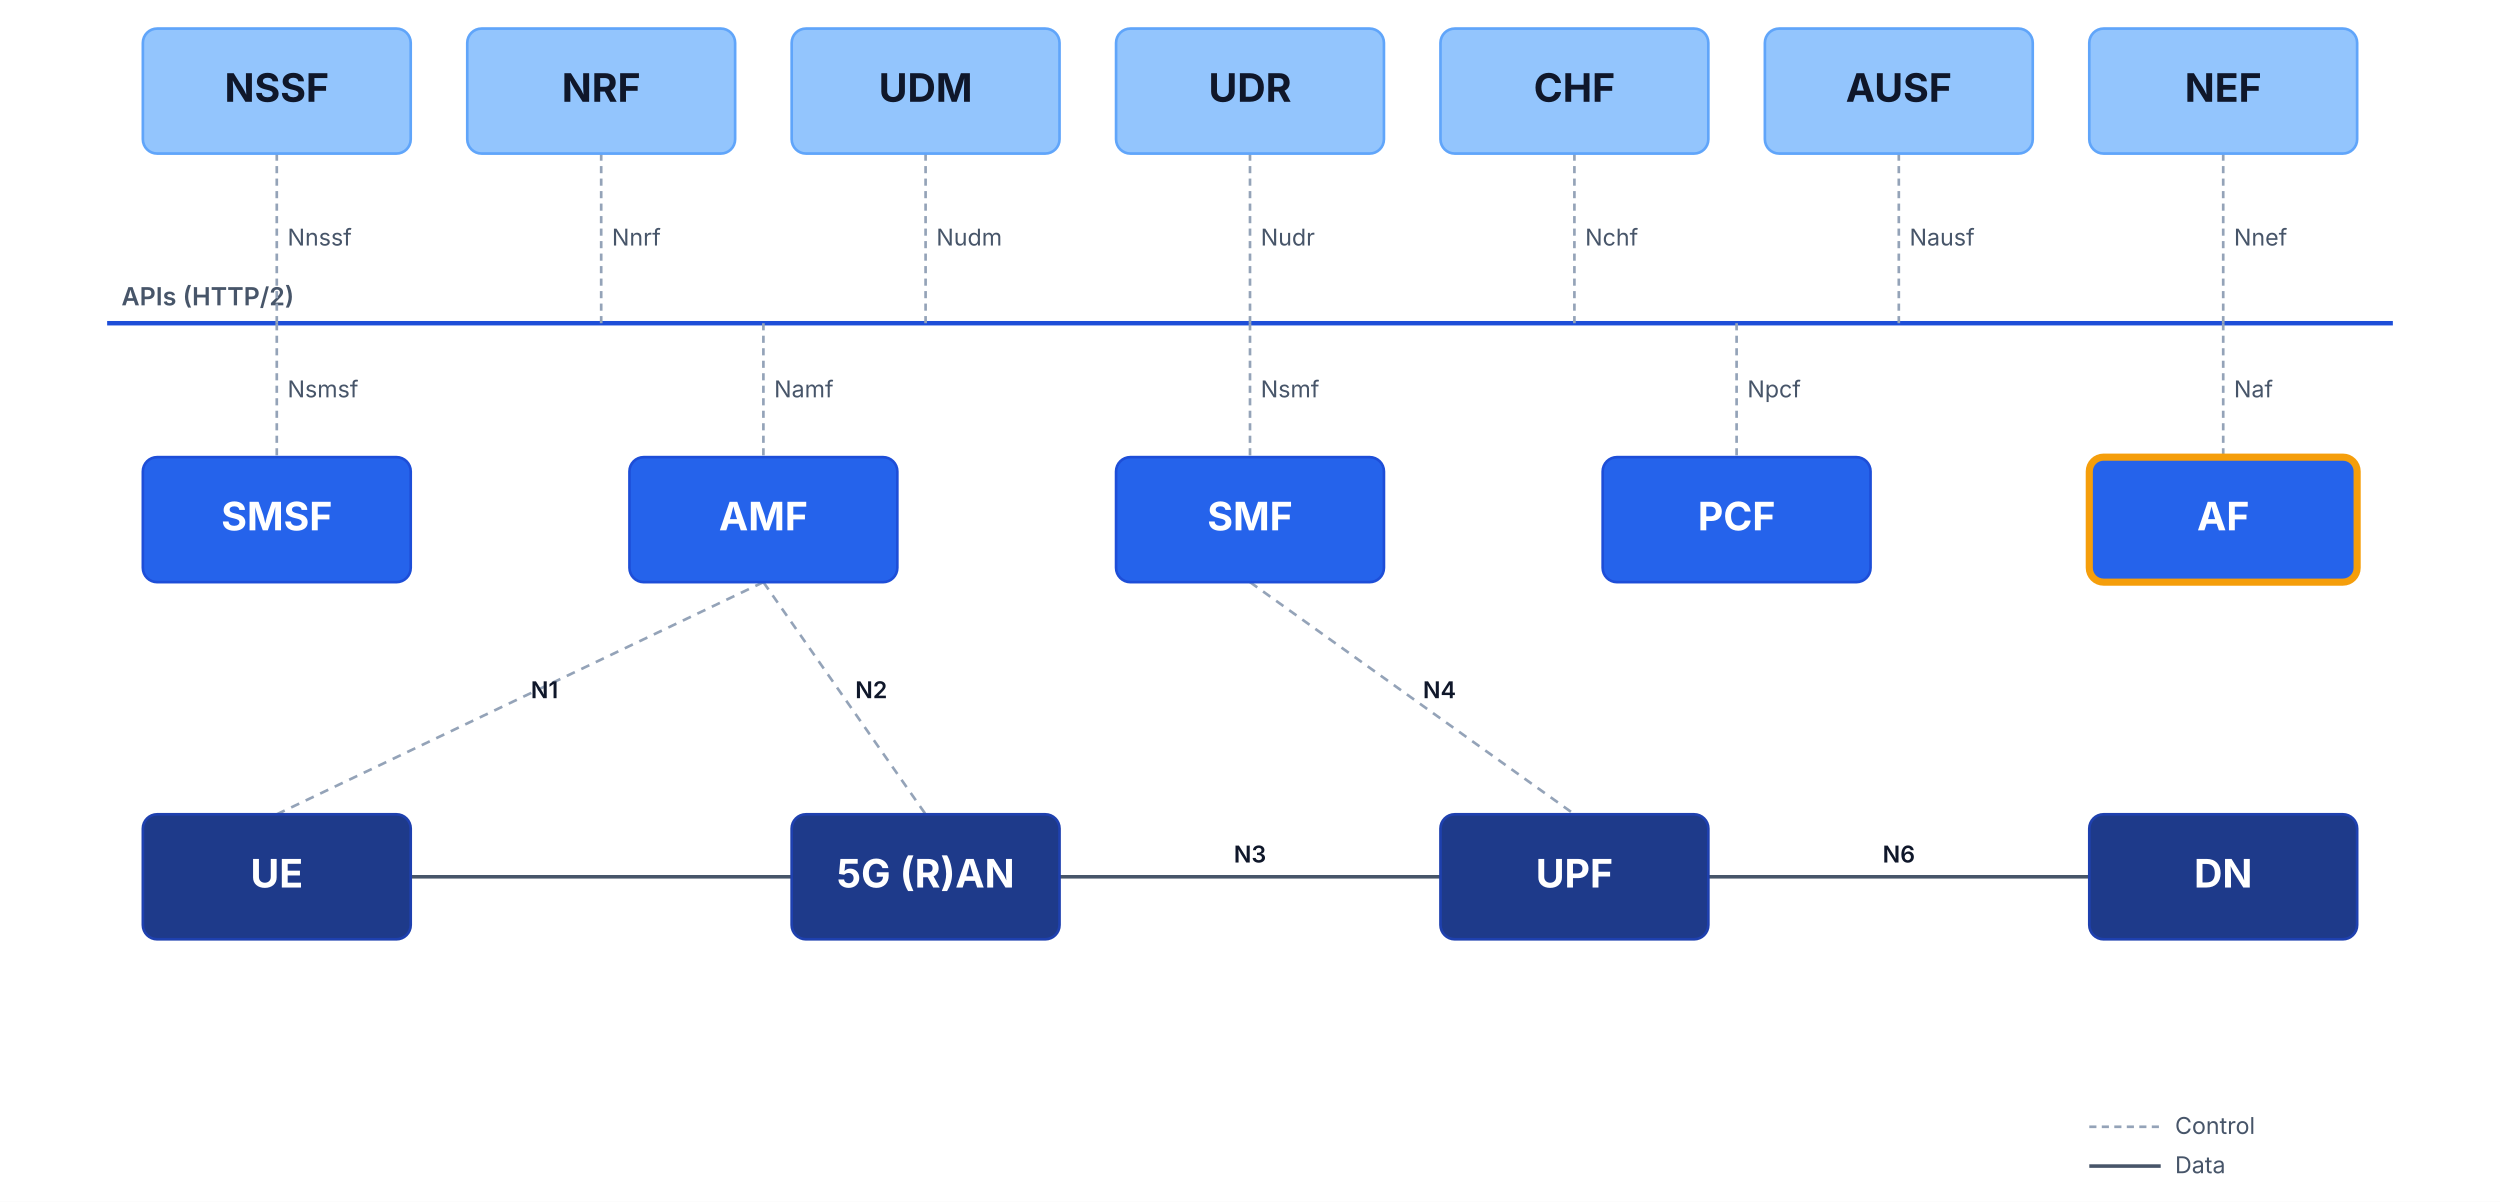
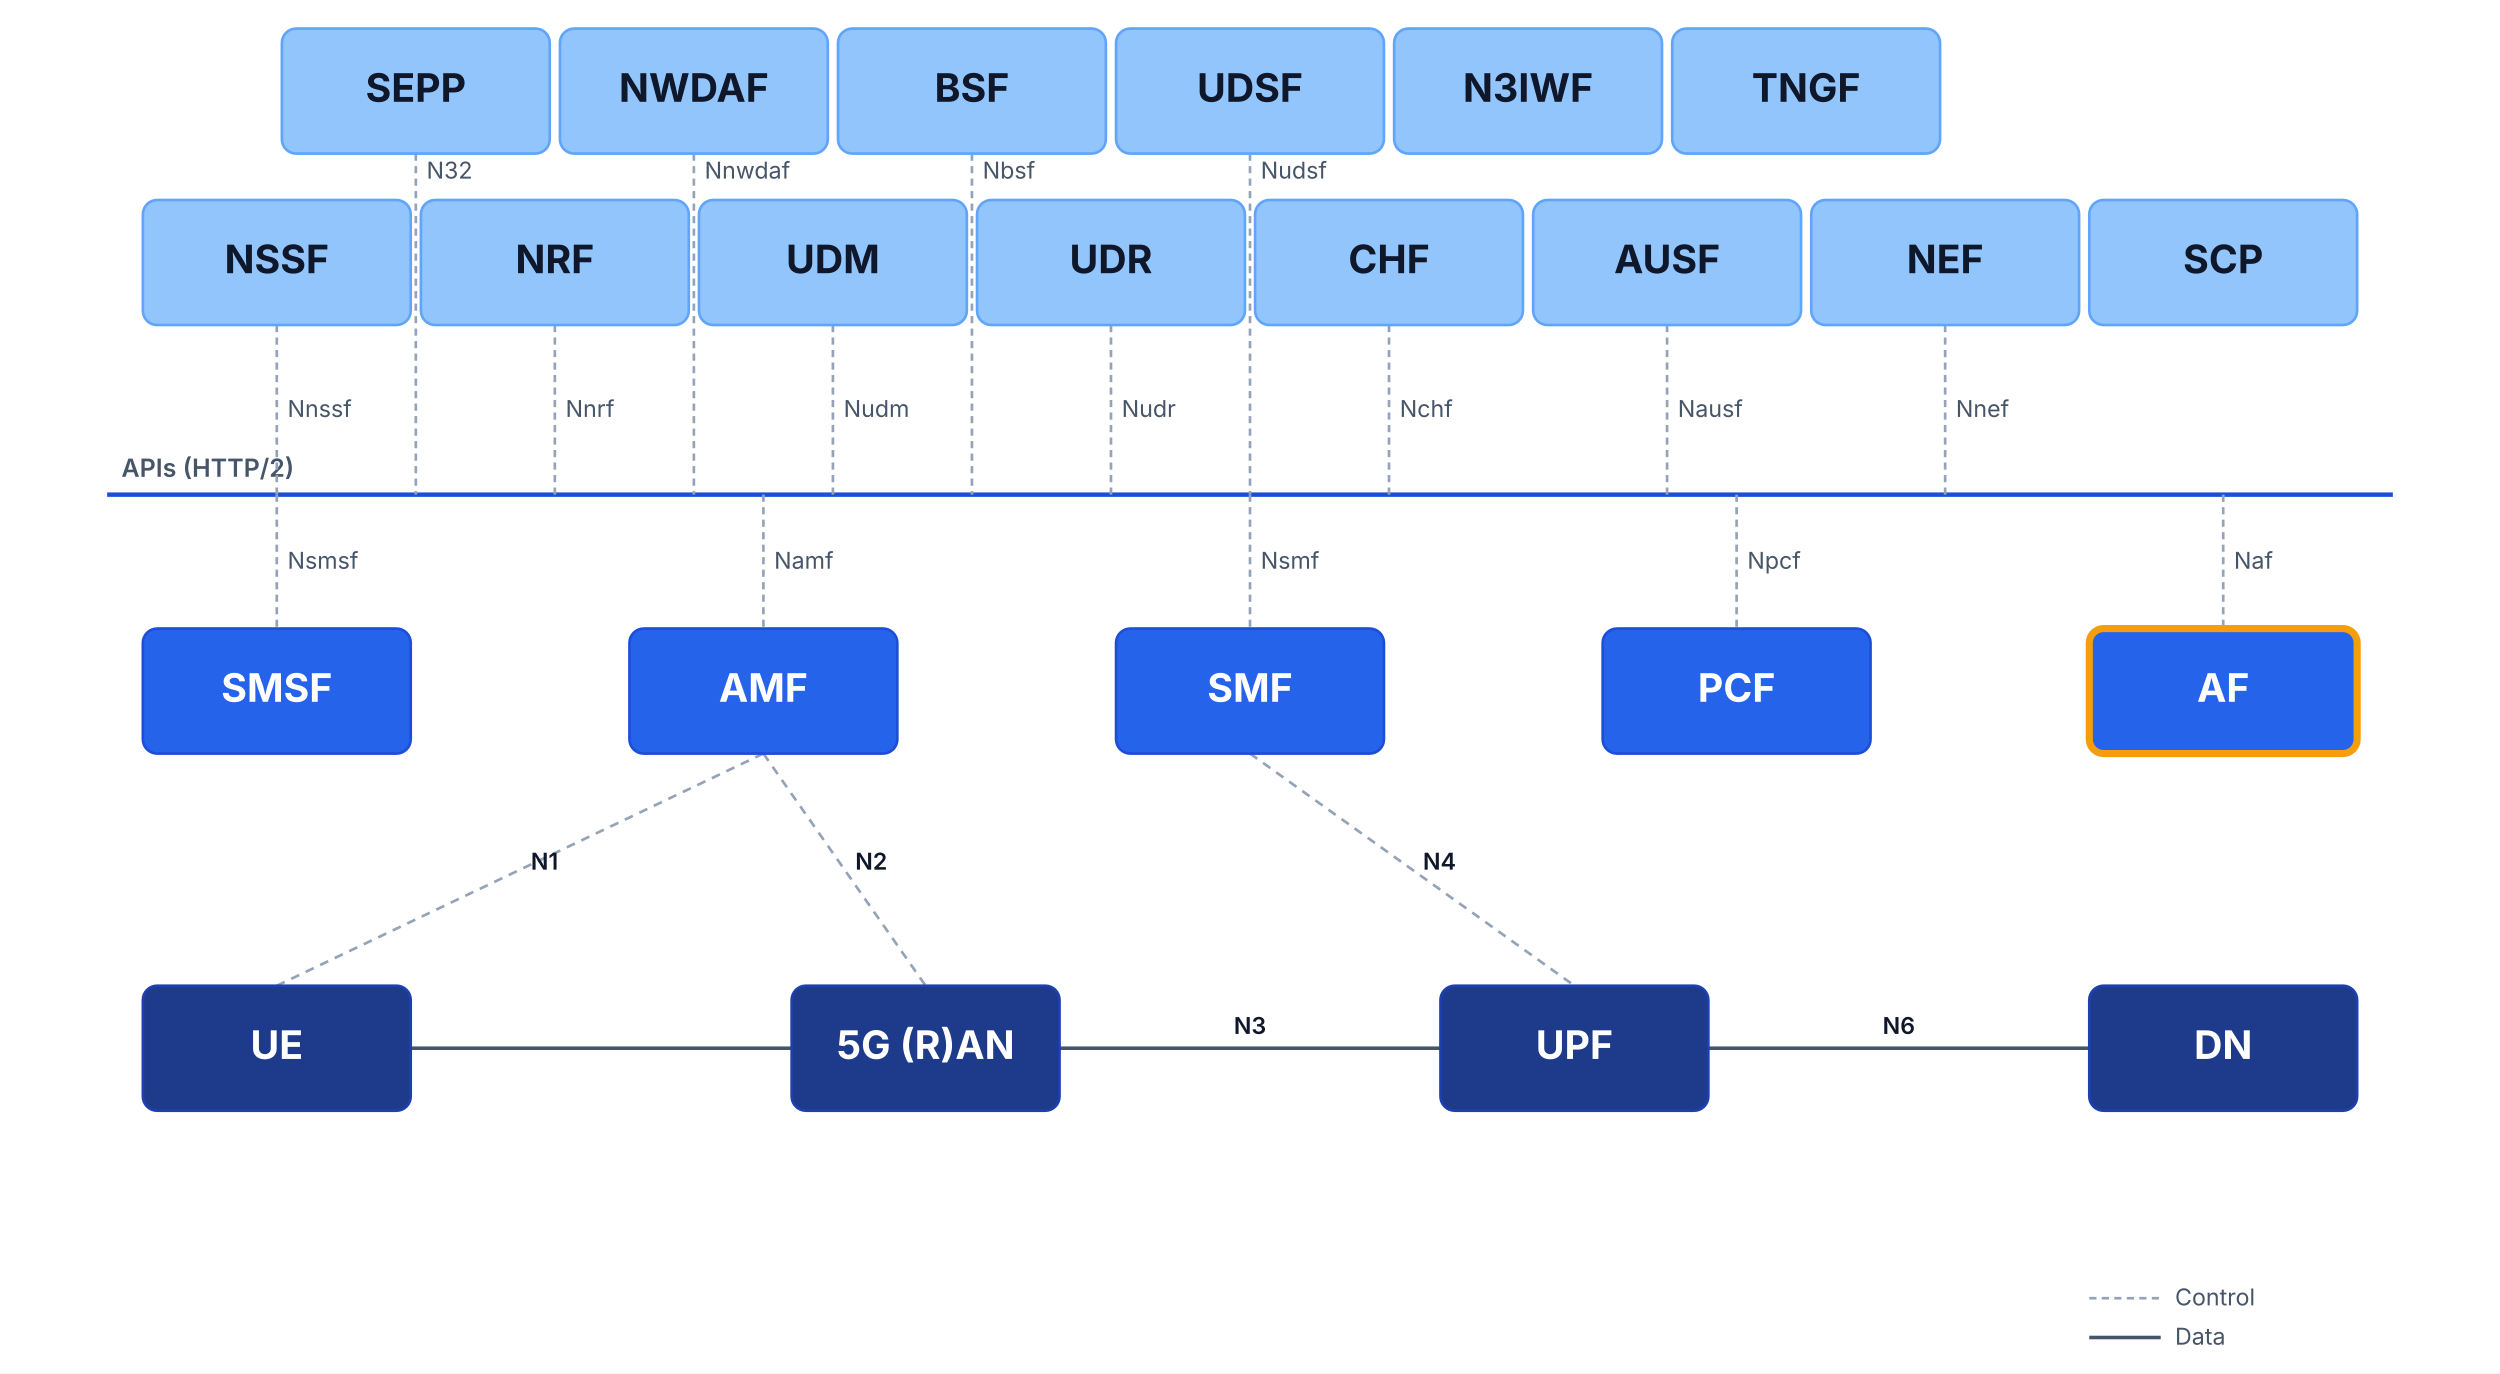
- <svg xmlns="http://www.w3.org/2000/svg" width="100%" viewBox="0 0 1400 673" preserveAspectRatio="xMidYMid meet" role="img" aria-label="5G System — architektura">
+ <svg xmlns="http://www.w3.org/2000/svg" width="100%" viewBox="0 0 1400 769" preserveAspectRatio="xMidYMid meet" role="img" aria-label="5G System — architektura">
  <defs>
    <marker id="net-arrow" markerWidth="10" markerHeight="10" refX="8" refY="5" orient="auto" markerUnits="strokeWidth">
      <path d="M1,1 L9,5 L1,9 Z" fill="#475569" />
    </marker>
  </defs>
-   <rect width="1400" height="673" fill="#FFFFFF" />
-   <g transform="translate(0, -69)">
+   <rect width="1400" height="769" fill="#FFFFFF" />
+   <g transform="translate(0, 27)">
    <g id="sba-bus">
      <line x1="60" y1="250" x2="1340" y2="250" stroke="#1D4ED8" stroke-width="2.5" />
      <text x="68" y="240" font-family="Inter, Arial, sans-serif" font-size="14" font-weight="600" fill="#475569">APIs (HTTP/2)</text>
      <line x1="155" y1="155" x2="155" y2="250" stroke="#94A3B8" stroke-width="1.5" stroke-dasharray="4 3" />
      <text x="161" y="206.5" font-family="Inter, Arial, sans-serif" font-size="13" fill="#475569">Nnssf</text>
-       <line x1="336.667" y1="155" x2="336.667" y2="250" stroke="#94A3B8" stroke-width="1.5" stroke-dasharray="4 3" />
-       <text x="342.667" y="206.5" font-family="Inter, Arial, sans-serif" font-size="13" fill="#475569">Nnrf</text>
-       <line x1="518.333" y1="155" x2="518.333" y2="250" stroke="#94A3B8" stroke-width="1.5" stroke-dasharray="4 3" />
-       <text x="524.333" y="206.5" font-family="Inter, Arial, sans-serif" font-size="13" fill="#475569">Nudm</text>
-       <line x1="700" y1="155" x2="700" y2="250" stroke="#94A3B8" stroke-width="1.5" stroke-dasharray="4 3" />
-       <text x="706" y="206.5" font-family="Inter, Arial, sans-serif" font-size="13" fill="#475569">Nudr</text>
-       <line x1="881.667" y1="155" x2="881.667" y2="250" stroke="#94A3B8" stroke-width="1.5" stroke-dasharray="4 3" />
-       <text x="887.667" y="206.5" font-family="Inter, Arial, sans-serif" font-size="13" fill="#475569">Nchf</text>
-       <line x1="1063.333" y1="155" x2="1063.333" y2="250" stroke="#94A3B8" stroke-width="1.5" stroke-dasharray="4 3" />
-       <text x="1069.333" y="206.5" font-family="Inter, Arial, sans-serif" font-size="13" fill="#475569">Nausf</text>
-       <line x1="1245" y1="155" x2="1245" y2="250" stroke="#94A3B8" stroke-width="1.5" stroke-dasharray="4 3" />
-       <text x="1251" y="206.5" font-family="Inter, Arial, sans-serif" font-size="13" fill="#475569">Nnef</text>
+       <line x1="310.714" y1="155" x2="310.714" y2="250" stroke="#94A3B8" stroke-width="1.5" stroke-dasharray="4 3" />
+       <text x="316.714" y="206.5" font-family="Inter, Arial, sans-serif" font-size="13" fill="#475569">Nnrf</text>
+       <line x1="466.429" y1="155" x2="466.429" y2="250" stroke="#94A3B8" stroke-width="1.5" stroke-dasharray="4 3" />
+       <text x="472.429" y="206.5" font-family="Inter, Arial, sans-serif" font-size="13" fill="#475569">Nudm</text>
+       <line x1="622.143" y1="155" x2="622.143" y2="250" stroke="#94A3B8" stroke-width="1.5" stroke-dasharray="4 3" />
+       <text x="628.143" y="206.5" font-family="Inter, Arial, sans-serif" font-size="13" fill="#475569">Nudr</text>
+       <line x1="777.857" y1="155" x2="777.857" y2="250" stroke="#94A3B8" stroke-width="1.5" stroke-dasharray="4 3" />
+       <text x="783.857" y="206.5" font-family="Inter, Arial, sans-serif" font-size="13" fill="#475569">Nchf</text>
+       <line x1="933.571" y1="155" x2="933.571" y2="250" stroke="#94A3B8" stroke-width="1.5" stroke-dasharray="4 3" />
+       <text x="939.571" y="206.5" font-family="Inter, Arial, sans-serif" font-size="13" fill="#475569">Nausf</text>
+       <line x1="1089.286" y1="155" x2="1089.286" y2="250" stroke="#94A3B8" stroke-width="1.5" stroke-dasharray="4 3" />
+       <text x="1095.286" y="206.5" font-family="Inter, Arial, sans-serif" font-size="13" fill="#475569">Nnef</text>
+       <line x1="232.857" y1="59" x2="232.857" y2="250" stroke="#94A3B8" stroke-width="1.5" stroke-dasharray="4 3" />
+       <text x="238.857" y="73" font-family="Inter, Arial, sans-serif" font-size="13" fill="#475569">N32</text>
+       <line x1="388.571" y1="59" x2="388.571" y2="250" stroke="#94A3B8" stroke-width="1.5" stroke-dasharray="4 3" />
+       <text x="394.571" y="73" font-family="Inter, Arial, sans-serif" font-size="13" fill="#475569">Nnwdaf</text>
+       <line x1="544.286" y1="59" x2="544.286" y2="250" stroke="#94A3B8" stroke-width="1.5" stroke-dasharray="4 3" />
+       <text x="550.286" y="73" font-family="Inter, Arial, sans-serif" font-size="13" fill="#475569">Nbsf</text>
+       <line x1="700" y1="59" x2="700" y2="250" stroke="#94A3B8" stroke-width="1.5" stroke-dasharray="4 3" />
+       <text x="706" y="73" font-family="Inter, Arial, sans-serif" font-size="13" fill="#475569">Nudsf</text>
      <line x1="155" y1="250" x2="155" y2="325" stroke="#94A3B8" stroke-width="1.5" stroke-dasharray="4 3" />
      <text x="161" y="291.5" font-family="Inter, Arial, sans-serif" font-size="13" fill="#475569">Nsmsf</text>
      <line x1="427.5" y1="250" x2="427.5" y2="325" stroke="#94A3B8" stroke-width="1.5" stroke-dasharray="4 3" />
      <text x="433.5" y="291.5" font-family="Inter, Arial, sans-serif" font-size="13" fill="#475569">Namf</text>
      <line x1="700" y1="250" x2="700" y2="325" stroke="#94A3B8" stroke-width="1.5" stroke-dasharray="4 3" />
      <text x="706" y="291.5" font-family="Inter, Arial, sans-serif" font-size="13" fill="#475569">Nsmf</text>
      <line x1="972.5" y1="250" x2="972.5" y2="325" stroke="#94A3B8" stroke-width="1.5" stroke-dasharray="4 3" />
      <text x="978.5" y="291.5" font-family="Inter, Arial, sans-serif" font-size="13" fill="#475569">Npcf</text>
      <line x1="1245" y1="250" x2="1245" y2="325" stroke="#94A3B8" stroke-width="1.5" stroke-dasharray="4 3" />
      <text x="1251" y="291.5" font-family="Inter, Arial, sans-serif" font-size="13" fill="#475569">Naf</text>
    </g>
    <g id="data-path">
      <line x1="230" y1="560" x2="443.333" y2="560" stroke="#475569" stroke-width="2" />
      <line x1="593.333" y1="560" x2="806.667" y2="560" stroke="#475569" stroke-width="2" />
      <text x="700" y="552" text-anchor="middle" font-family="Inter, Arial, sans-serif" font-size="13" font-weight="600" fill="#0F172A">N3</text>
      <line x1="956.667" y1="560" x2="1170" y2="560" stroke="#475569" stroke-width="2" />
      <text x="1063.333" y="552" text-anchor="middle" font-family="Inter, Arial, sans-serif" font-size="13" font-weight="600" fill="#0F172A">N6</text>
    </g>
    <g id="control-to-data">
      <line x1="427.5" y1="395" x2="155" y2="525" stroke="#94A3B8" stroke-width="1.5" stroke-dasharray="5 4" />
      <text x="297.25" y="460" font-family="Inter, Arial, sans-serif" font-size="13" font-weight="600" fill="#0F172A">N1</text>
      <line x1="427.5" y1="395" x2="518.333" y2="525" stroke="#94A3B8" stroke-width="1.5" stroke-dasharray="5 4" />
      <text x="478.917" y="460" font-family="Inter, Arial, sans-serif" font-size="13" font-weight="600" fill="#0F172A">N2</text>
      <line x1="700" y1="395" x2="881.667" y2="525" stroke="#94A3B8" stroke-width="1.5" stroke-dasharray="5 4" />
      <text x="796.833" y="460" font-family="Inter, Arial, sans-serif" font-size="13" font-weight="600" fill="#0F172A">N4</text>
    </g>
    <g id="nodes">
      <g id="nf-nssf">
        <rect x="80" y="85" width="150" height="70" rx="8" fill="#93C5FD" stroke="#60A5FA" stroke-width="1.5" />
        <text x="155" y="126" text-anchor="middle" font-family="Inter, Arial, sans-serif" font-size="22" font-weight="700" fill="#0F172A">NSSF</text>
      </g>
      <g id="nf-nrf">
-         <rect x="261.667" y="85" width="150" height="70" rx="8" fill="#93C5FD" stroke="#60A5FA" stroke-width="1.5" />
-         <text x="336.667" y="126" text-anchor="middle" font-family="Inter, Arial, sans-serif" font-size="22" font-weight="700" fill="#0F172A">NRF</text>
+         <rect x="235.714" y="85" width="150" height="70" rx="8" fill="#93C5FD" stroke="#60A5FA" stroke-width="1.5" />
+         <text x="310.714" y="126" text-anchor="middle" font-family="Inter, Arial, sans-serif" font-size="22" font-weight="700" fill="#0F172A">NRF</text>
      </g>
      <g id="nf-udm">
-         <rect x="443.333" y="85" width="150" height="70" rx="8" fill="#93C5FD" stroke="#60A5FA" stroke-width="1.5" />
-         <text x="518.333" y="126" text-anchor="middle" font-family="Inter, Arial, sans-serif" font-size="22" font-weight="700" fill="#0F172A">UDM</text>
+         <rect x="391.429" y="85" width="150" height="70" rx="8" fill="#93C5FD" stroke="#60A5FA" stroke-width="1.5" />
+         <text x="466.429" y="126" text-anchor="middle" font-family="Inter, Arial, sans-serif" font-size="22" font-weight="700" fill="#0F172A">UDM</text>
      </g>
      <g id="nf-udr">
-         <rect x="625" y="85" width="150" height="70" rx="8" fill="#93C5FD" stroke="#60A5FA" stroke-width="1.5" />
-         <text x="700" y="126" text-anchor="middle" font-family="Inter, Arial, sans-serif" font-size="22" font-weight="700" fill="#0F172A">UDR</text>
+         <rect x="547.143" y="85" width="150" height="70" rx="8" fill="#93C5FD" stroke="#60A5FA" stroke-width="1.5" />
+         <text x="622.143" y="126" text-anchor="middle" font-family="Inter, Arial, sans-serif" font-size="22" font-weight="700" fill="#0F172A">UDR</text>
      </g>
      <g id="nf-chf">
-         <rect x="806.667" y="85" width="150" height="70" rx="8" fill="#93C5FD" stroke="#60A5FA" stroke-width="1.5" />
-         <text x="881.667" y="126" text-anchor="middle" font-family="Inter, Arial, sans-serif" font-size="22" font-weight="700" fill="#0F172A">CHF</text>
+         <rect x="702.857" y="85" width="150" height="70" rx="8" fill="#93C5FD" stroke="#60A5FA" stroke-width="1.5" />
+         <text x="777.857" y="126" text-anchor="middle" font-family="Inter, Arial, sans-serif" font-size="22" font-weight="700" fill="#0F172A">CHF</text>
      </g>
      <g id="nf-ausf">
-         <rect x="988.333" y="85" width="150" height="70" rx="8" fill="#93C5FD" stroke="#60A5FA" stroke-width="1.5" />
-         <text x="1063.333" y="126" text-anchor="middle" font-family="Inter, Arial, sans-serif" font-size="22" font-weight="700" fill="#0F172A">AUSF</text>
+         <rect x="858.571" y="85" width="150" height="70" rx="8" fill="#93C5FD" stroke="#60A5FA" stroke-width="1.5" />
+         <text x="933.571" y="126" text-anchor="middle" font-family="Inter, Arial, sans-serif" font-size="22" font-weight="700" fill="#0F172A">AUSF</text>
      </g>
      <g id="nf-nef">
+         <rect x="1014.286" y="85" width="150" height="70" rx="8" fill="#93C5FD" stroke="#60A5FA" stroke-width="1.5" />
+         <text x="1089.286" y="126" text-anchor="middle" font-family="Inter, Arial, sans-serif" font-size="22" font-weight="700" fill="#0F172A">NEF</text>
+       </g>
+       <g id="nf-scp">
        <rect x="1170" y="85" width="150" height="70" rx="8" fill="#93C5FD" stroke="#60A5FA" stroke-width="1.5" />
-         <text x="1245" y="126" text-anchor="middle" font-family="Inter, Arial, sans-serif" font-size="22" font-weight="700" fill="#0F172A">NEF</text>
+         <text x="1245" y="126" text-anchor="middle" font-family="Inter, Arial, sans-serif" font-size="22" font-weight="700" fill="#0F172A">SCP</text>
+       </g>
+       <g id="nf-sepp">
+         <rect x="157.857" y="-11" width="150" height="70" rx="8" fill="#93C5FD" stroke="#60A5FA" stroke-width="1.5" />
+         <text x="232.857" y="30" text-anchor="middle" font-family="Inter, Arial, sans-serif" font-size="22" font-weight="700" fill="#0F172A">SEPP</text>
+       </g>
+       <g id="nf-nwdaf">
+         <rect x="313.571" y="-11" width="150" height="70" rx="8" fill="#93C5FD" stroke="#60A5FA" stroke-width="1.5" />
+         <text x="388.571" y="30" text-anchor="middle" font-family="Inter, Arial, sans-serif" font-size="22" font-weight="700" fill="#0F172A">NWDAF</text>
+       </g>
+       <g id="nf-bsf">
+         <rect x="469.286" y="-11" width="150" height="70" rx="8" fill="#93C5FD" stroke="#60A5FA" stroke-width="1.5" />
+         <text x="544.286" y="30" text-anchor="middle" font-family="Inter, Arial, sans-serif" font-size="22" font-weight="700" fill="#0F172A">BSF</text>
+       </g>
+       <g id="nf-udsf">
+         <rect x="625" y="-11" width="150" height="70" rx="8" fill="#93C5FD" stroke="#60A5FA" stroke-width="1.5" />
+         <text x="700" y="30" text-anchor="middle" font-family="Inter, Arial, sans-serif" font-size="22" font-weight="700" fill="#0F172A">UDSF</text>
+       </g>
+       <g id="nf-n3iwf">
+         <rect x="780.714" y="-11" width="150" height="70" rx="8" fill="#93C5FD" stroke="#60A5FA" stroke-width="1.5" />
+         <text x="855.714" y="30" text-anchor="middle" font-family="Inter, Arial, sans-serif" font-size="22" font-weight="700" fill="#0F172A">N3IWF</text>
+       </g>
+       <g id="nf-tngf">
+         <rect x="936.429" y="-11" width="150" height="70" rx="8" fill="#93C5FD" stroke="#60A5FA" stroke-width="1.5" />
+         <text x="1011.429" y="30" text-anchor="middle" font-family="Inter, Arial, sans-serif" font-size="22" font-weight="700" fill="#0F172A">TNGF</text>
      </g>
      <g id="nf-smsf">
        <rect x="80" y="325" width="150" height="70" rx="8" fill="#2563EB" stroke="#1D4ED8" stroke-width="1.5" />
        <text x="155" y="366" text-anchor="middle" font-family="Inter, Arial, sans-serif" font-size="22" font-weight="700" fill="#FFFFFF">SMSF</text>
      </g>
      <g id="nf-amf">
        <rect x="352.5" y="325" width="150" height="70" rx="8" fill="#2563EB" stroke="#1D4ED8" stroke-width="1.5" />
        <text x="427.5" y="366" text-anchor="middle" font-family="Inter, Arial, sans-serif" font-size="22" font-weight="700" fill="#FFFFFF">AMF</text>
      </g>
      <g id="nf-smf">
        <rect x="625" y="325" width="150" height="70" rx="8" fill="#2563EB" stroke="#1D4ED8" stroke-width="1.5" />
        <text x="700" y="366" text-anchor="middle" font-family="Inter, Arial, sans-serif" font-size="22" font-weight="700" fill="#FFFFFF">SMF</text>
      </g>
      <g id="nf-pcf">
        <rect x="897.5" y="325" width="150" height="70" rx="8" fill="#2563EB" stroke="#1D4ED8" stroke-width="1.5" />
        <text x="972.5" y="366" text-anchor="middle" font-family="Inter, Arial, sans-serif" font-size="22" font-weight="700" fill="#FFFFFF">PCF</text>
      </g>
      <g id="nf-af">
        <rect x="1170" y="325" width="150" height="70" rx="8" fill="#2563EB" stroke="#F59E0B" stroke-width="4" />
        <text x="1245" y="366" text-anchor="middle" font-family="Inter, Arial, sans-serif" font-size="22" font-weight="700" fill="#FFFFFF">AF</text>
      </g>
      <g id="nf-ue">
        <rect x="80" y="525" width="150" height="70" rx="8" fill="#1E3A8A" stroke="#1E40AF" stroke-width="1.5" />
        <text x="155" y="566" text-anchor="middle" font-family="Inter, Arial, sans-serif" font-size="22" font-weight="700" fill="#FFFFFF">UE</text>
      </g>
      <g id="nf-ran">
        <rect x="443.333" y="525" width="150" height="70" rx="8" fill="#1E3A8A" stroke="#1E40AF" stroke-width="1.5" />
        <text x="518.333" y="566" text-anchor="middle" font-family="Inter, Arial, sans-serif" font-size="22" font-weight="700" fill="#FFFFFF">5G (R)AN</text>
      </g>
      <g id="nf-upf">
        <rect x="806.667" y="525" width="150" height="70" rx="8" fill="#1E3A8A" stroke="#1E40AF" stroke-width="1.5" />
        <text x="881.667" y="566" text-anchor="middle" font-family="Inter, Arial, sans-serif" font-size="22" font-weight="700" fill="#FFFFFF">UPF</text>
      </g>
      <g id="nf-dn">
        <rect x="1170" y="525" width="150" height="70" rx="8" fill="#1E3A8A" stroke="#1E40AF" stroke-width="1.5" />
        <text x="1245" y="566" text-anchor="middle" font-family="Inter, Arial, sans-serif" font-size="22" font-weight="700" fill="#FFFFFF">DN</text>
      </g>
    </g>
    <g id="legend">
      <line x1="1170" y1="700" x2="1210" y2="700" stroke="#94A3B8" stroke-width="1.5" stroke-dasharray="4 3" />
      <text x="1218" y="704" font-family="Inter, Arial, sans-serif" font-size="13" fill="#475569">Control</text>
      <line x1="1170" y1="722" x2="1210" y2="722" stroke="#475569" stroke-width="2" />
      <text x="1218" y="726" font-family="Inter, Arial, sans-serif" font-size="13" fill="#475569">Data</text>
    </g>
  </g>
</svg>
